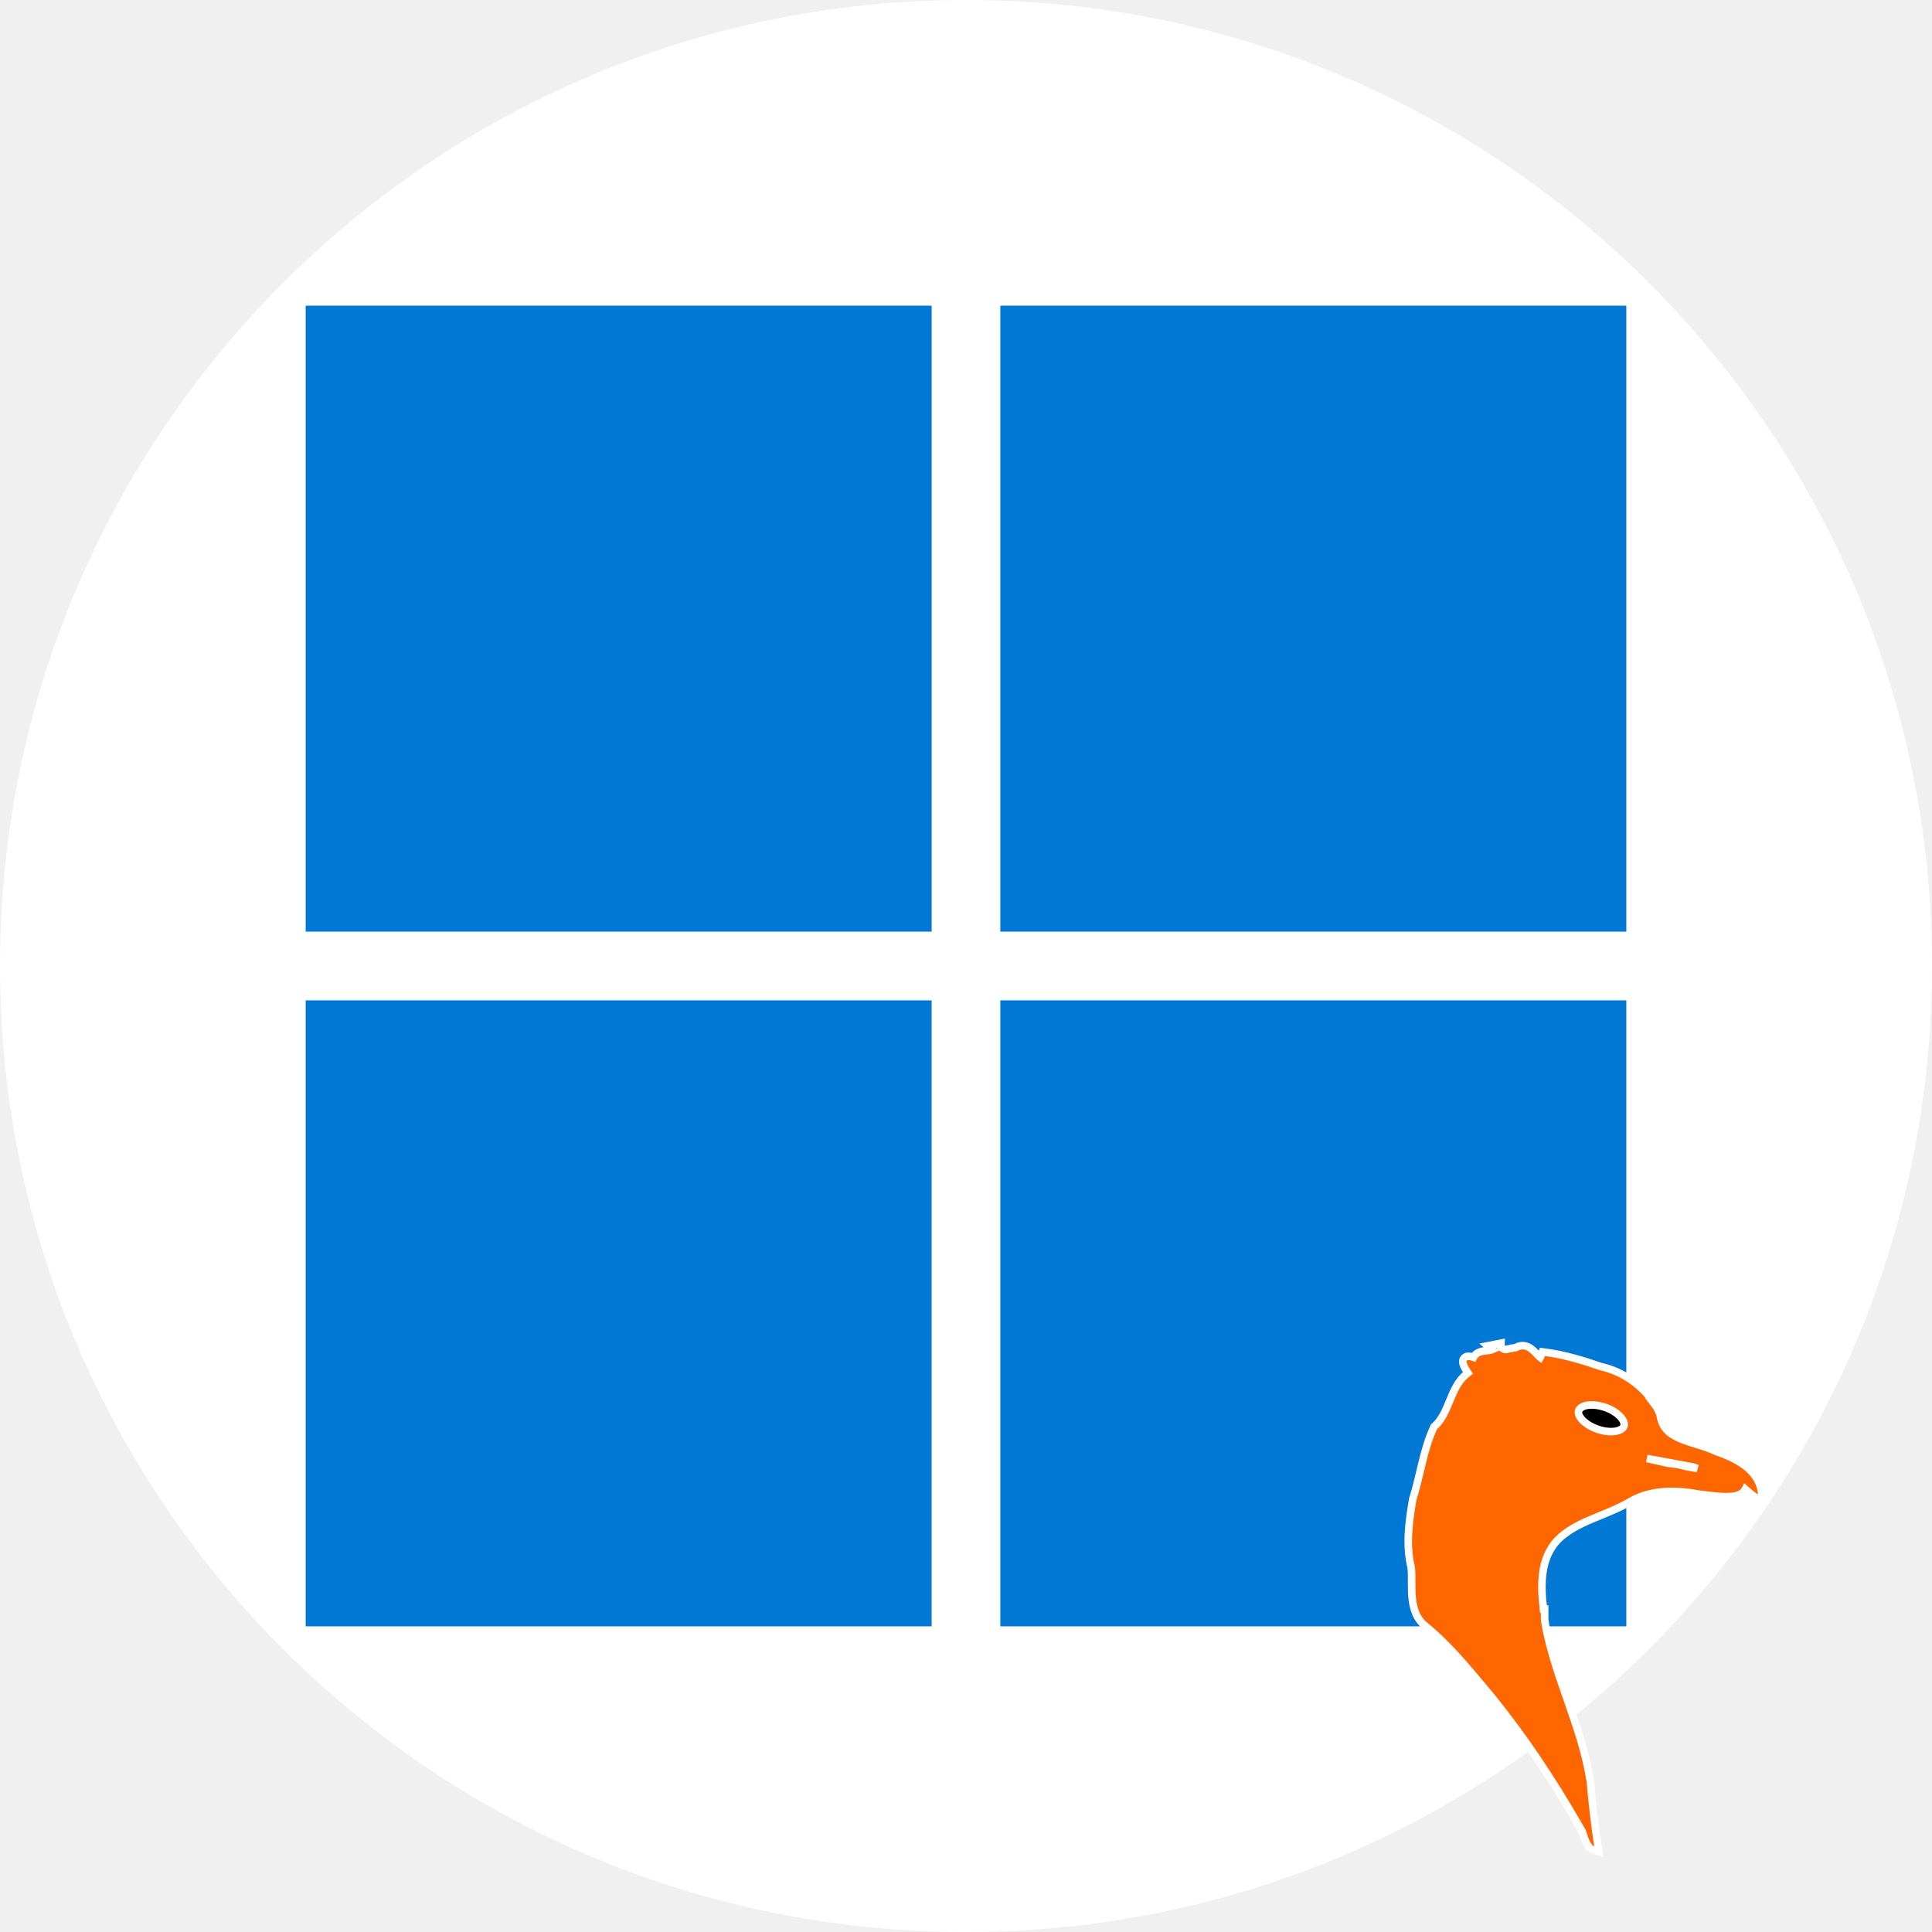
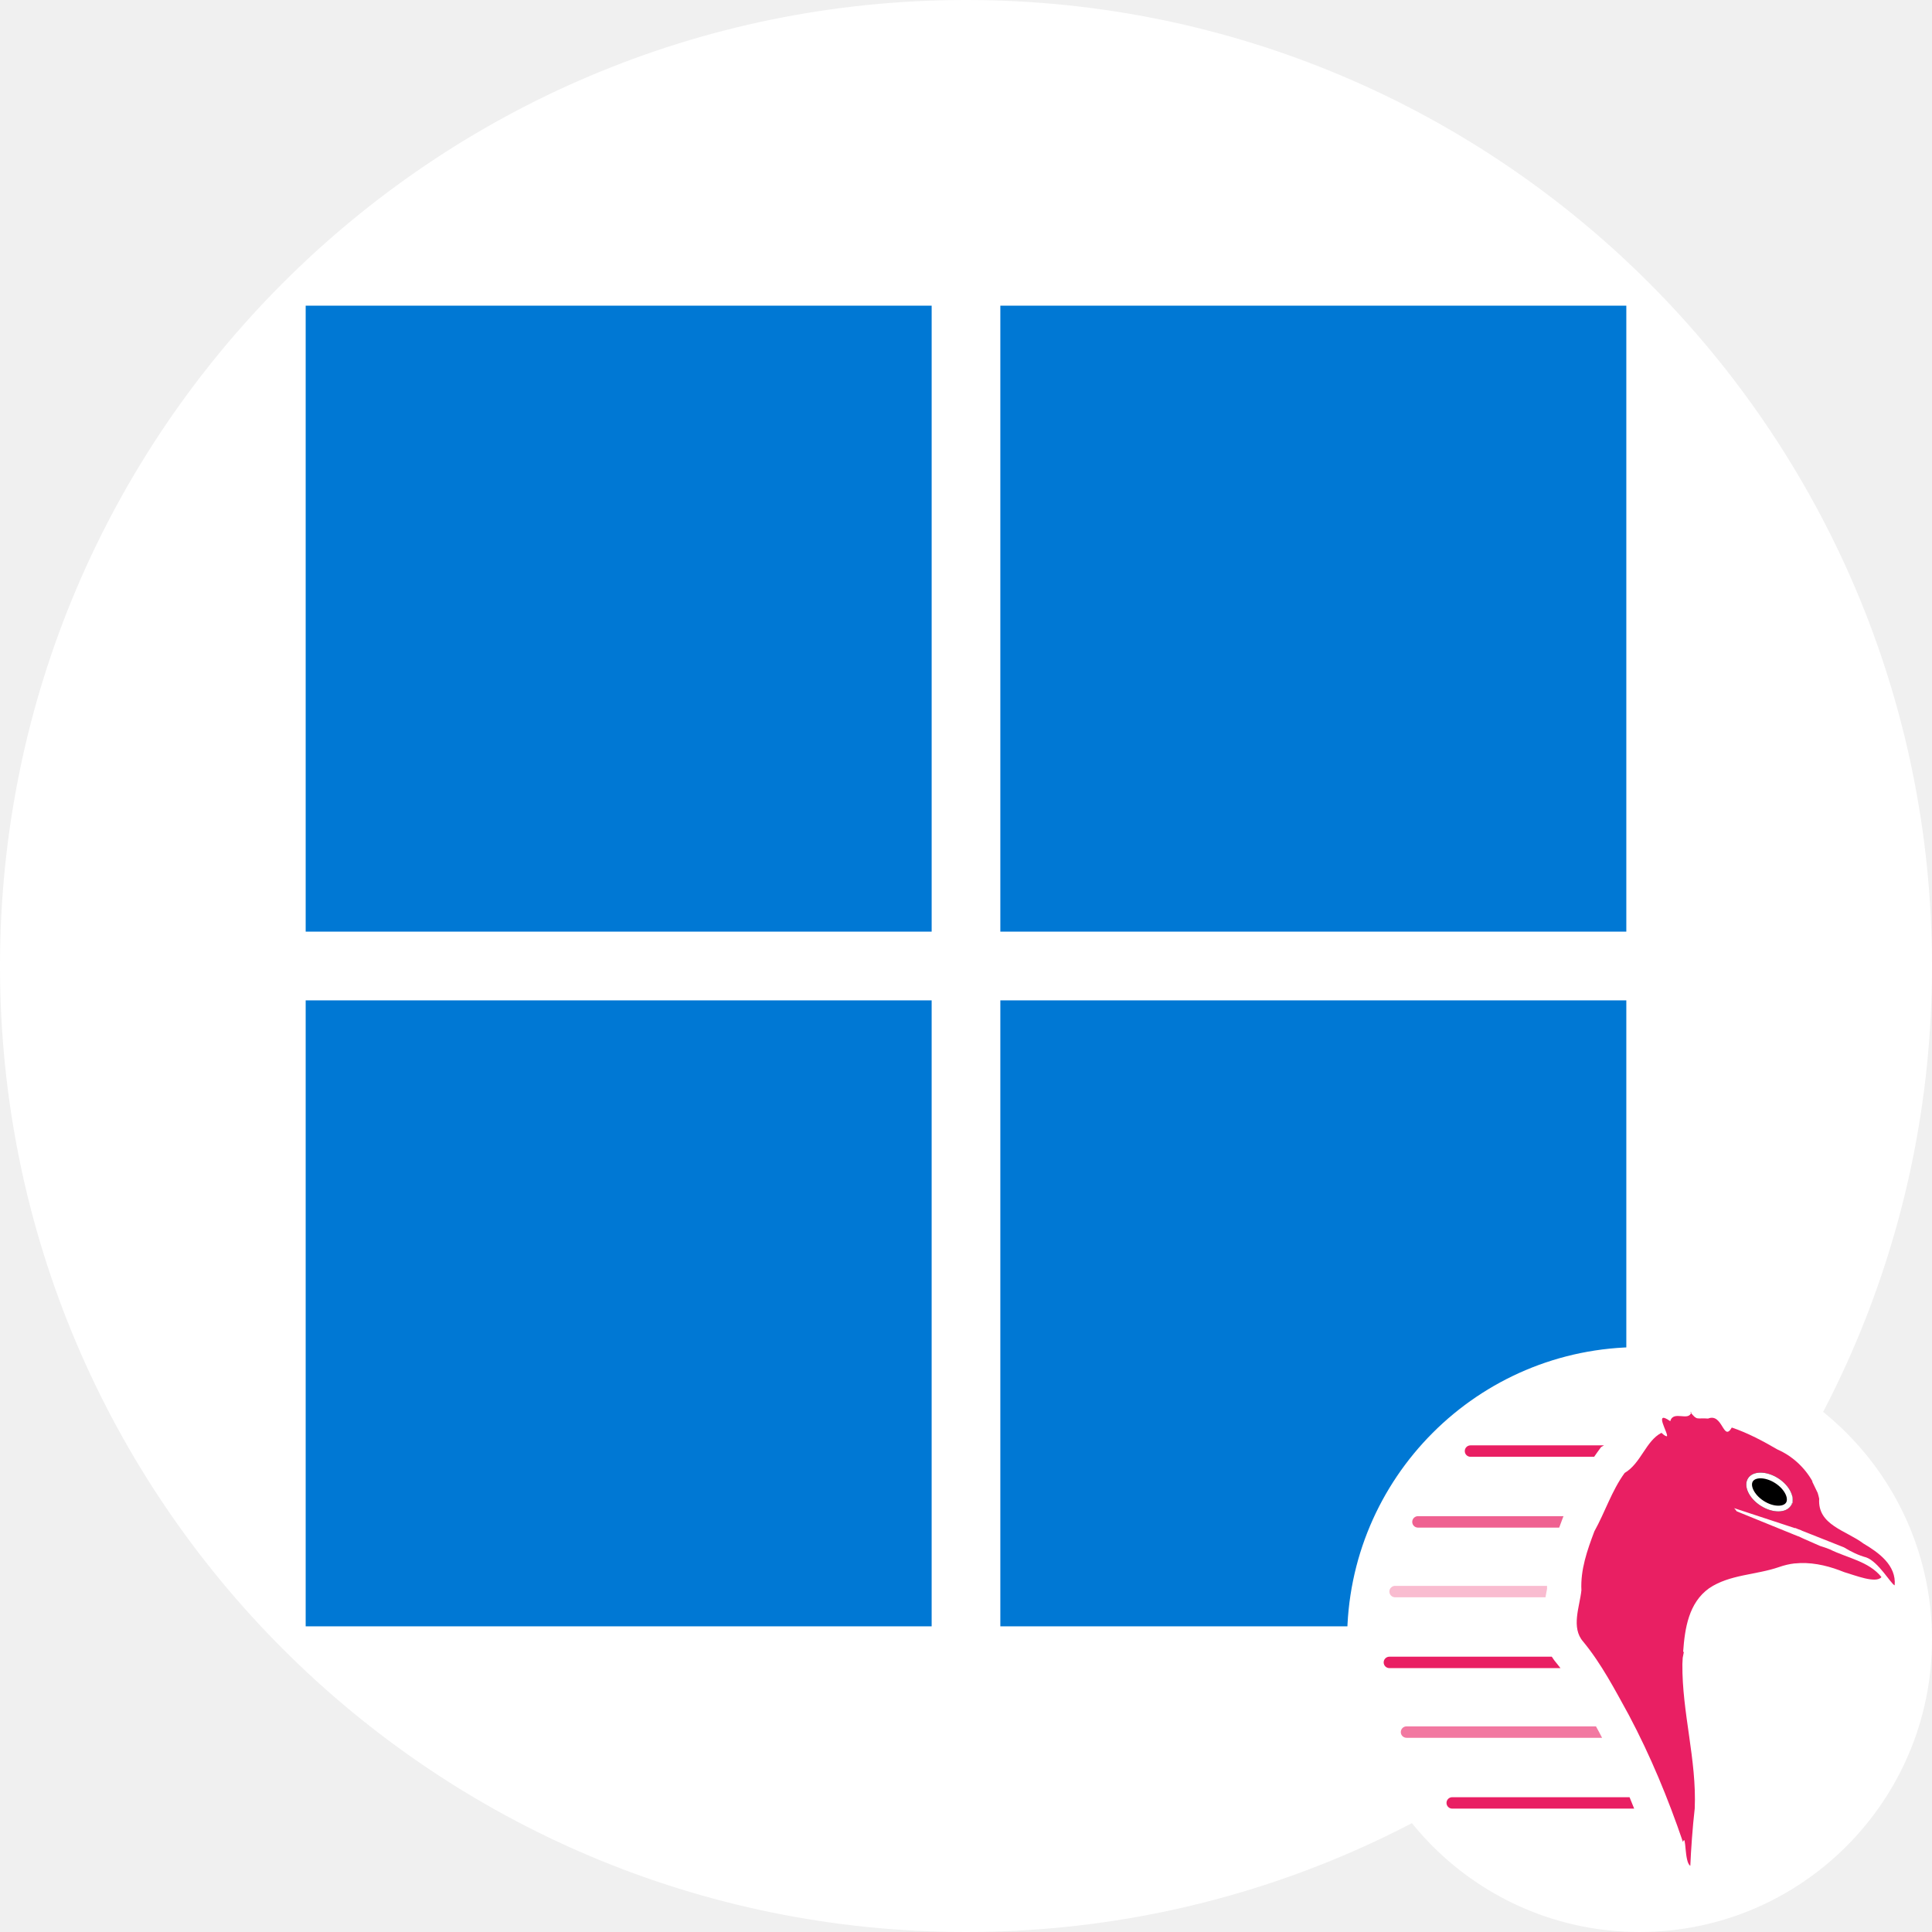
- <svg xmlns="http://www.w3.org/2000/svg" width="512" height="512" fill="none">
-   <circle cx="256" cy="256" r="256" fill="#fff" />
-   <g clip-path="url(#a)" fill="#0078D4">
-     <path d="M246.899 80.999H81.007v165.892h165.892V80.999ZM430.991 81H265.099V246.89h165.892V80.999ZM246.898 265.108H81.006V431h165.892V265.108ZM430.991 265.108H265.099V431h165.892V265.108Z" />
+ <svg xmlns="http://www.w3.org/2000/svg" width="512" height="512" viewBox="0 0 512 512" fill="none">
+   <circle cx="256" cy="256" r="256" fill="white" />
+   <g clip-path="url(#clip0_2:521)">
+     <path d="M246.899 80.999H81.007V246.891H246.899V80.999Z" fill="#0078D4" />
+     <path d="M430.991 80.999H265.099V246.891H430.991V80.999Z" fill="#0078D4" />
+     <path d="M246.898 265.108H81.006V431H246.898V265.108Z" fill="#0078D4" />
+     <path d="M430.991 265.108H265.099V431H430.991V265.108Z" fill="#0078D4" />
  </g>
-   <g clip-path="url(#b)">
-     <path d="M425.371 382.145c5.016 0 9.082-3.592 9.082-8.023 0-4.431-4.066-8.022-9.082-8.022-5.016 0-9.082 3.591-9.082 8.022s4.066 8.023 9.082 8.023Z" fill="#000" />
-     <path d="m397.759 356.995.027-1.041-1.223.239-.282.055-2.034.397 1.2 1.024c-.327.145-.801.198-1.535.279l-.011.001c-.644.072-1.53.171-2.259.567a2.715 2.715 0 0 0-1.152 1.172 5.726 5.726 0 0 0-.818-.218c-.431-.075-1.154-.125-1.653.414-.504.546-.367 1.245-.281 1.557.105.387.304.796.508 1.164.218.395.493.831.76 1.245l-.375.299c-2.264 1.804-3.397 4.542-4.431 7.043l-.028.066c-1.081 2.614-2.084 5.018-3.992 6.72l-.156.138-.087.189c-1.423 3.082-2.301 6.275-3.073 9.44-.175.72-.345 1.436-.514 2.15-.58 2.449-1.151 4.862-1.924 7.255l-.022.07-.013.073c-.989 5.926-1.906 12.062-.392 18.23.096 1.103.096 2.307.097 3.598v.13c0 1.35.004 2.783.139 4.178.268 2.783 1.072 5.617 3.6 7.56 5.798 4.759 10.722 10.662 15.635 16.551.566.68 1.133 1.359 1.7 2.036 8.589 10.564 16.163 21.964 22.94 33.721l1.209 2.097c.264.865.576 1.824.938 2.636.207.466.449.925.731 1.303.268.359.661.764 1.209.93l1.52.46-.242-1.57c-.679-4.407-1.561-11.418-1.989-16.855l-.003-.037-.006-.036c-1.112-7.25-3.449-14.13-5.811-20.906l-.347-.994c-2.253-6.453-4.475-12.822-5.721-19.461-.041-.296-.085-.595-.128-.89v-.004c-.042-.28-.082-.557-.12-.832v-2.708h-.33c-.776-6.729-.788-13.461 3.732-18.287 2.452-2.468 5.529-4.041 8.858-5.466.828-.355 1.677-.701 2.534-1.052 2.541-1.038 5.159-2.108 7.542-3.498l.005-.003a20.169 20.169 0 0 1 4.009-1.828c.045-.007.097-.018.154-.035 4.133-1.275 8.585-1.247 12.986-.531l.161-.987-.165.986h.001l.003.001.013.003.046.009c.031.007.092.021.154.031l.302.05c.32.052.633.104.928.161l.051.01.052.005c.502.045 1.125.119 1.814.201 1.402.168 3.078.368 4.577.419 1.139.038 2.283-.002 3.249-.226.939-.218 1.934-.662 2.435-1.62l.069-.13.267.232c.319.278.624.542.924.795.348.294.679.563.973.771.258.182.613.413.982.496l1.356.305-.142-1.382c-.342-3.347-2.194-5.741-4.533-7.49-2.3-1.72-5.128-2.863-7.607-3.74-1.511-.729-3.186-1.264-4.801-1.764l-.4-.123c-1.516-.468-2.97-.917-4.296-1.489-1.435-.62-2.647-1.355-3.553-2.34-.891-.969-1.528-2.226-1.746-3.974l-.019-.15-.062-.137-.043-.096c-.227-.505-.474-1.055-.777-1.593l-.032-.057-.039-.053-1.529-2.038.154-.077-.824-.972c-3.206-3.784-7.703-6.532-12.507-7.603-4.567-1.58-9.759-3.167-14.716-3.802l-.811-.104-.263.775c-.12.354-.225.577-.304.711a2.007 2.007 0 0 1-.112-.094c-.212-.186-.444-.436-.744-.757l-.003-.003-.029-.032c-.549-.589-1.309-1.405-2.235-1.866a3.427 3.427 0 0 0-1.697-.381c-.565.025-1.126.198-1.678.52-.8.104-1.39.232-1.846.335l-.004.001c-.531.12-.746.169-.928.171-.165.001-.357-.018-1.147-.643Zm47.344 31.21a36.631 36.631 0 0 0-3.061-.439l-5.348-1.197-.25-.064 12.241 2.265c.383.142.771.278 1.162.407l-.444-.075c-1.463-.248-2.874-.51-4.214-.878l-.043-.011-.043-.008Zm-9.7 8.093h-.002.002Zm-13.783-23.97c1.116-.03 2.422.176 3.769.639 1.784.617 3.211 1.563 4.088 2.544.904 1.01 1.08 1.865.885 2.428-.194.559-.862 1.121-2.207 1.352-1.304.225-3.018.081-4.804-.54-1.791-.623-3.219-1.558-4.095-2.526-.899-.993-1.076-1.835-.88-2.406.248-.718 1.287-1.439 3.244-1.491Z" fill="#F60" stroke="#fff" stroke-width="2" />
-   </g>
+   <circle cx="434.5" cy="434.5" r="77.5" fill="white" />
+   <path d="M425.077 383.035L389.695 383.035C388.859 383.035 388.182 383.713 388.182 384.549C388.182 385.385 388.859 386.063 389.695 386.063L422.466 386.063C422.7 385.715 422.942 385.369 423.192 385.024L424.3 383.494L425.077 383.035Z" fill="#E91F63" />
+   <path d="M414.021 402.627C413.758 403.326 413.481 404.062 413.201 404.832L375.77 404.832C374.934 404.832 374.256 404.154 374.256 403.318C374.256 402.482 374.934 401.805 375.77 401.805L414.365 401.805L414.256 402.001L414.021 402.627Z" fill="#E91F63" fill-opacity="0.7" />
+   <path d="M409.981 420.271L369.715 420.271C368.879 420.271 368.201 420.949 368.201 421.785C368.201 422.621 368.879 423.299 369.715 423.299L409.566 423.299C409.574 423.255 409.583 423.211 409.591 423.168L409.6 423.123C409.788 422.168 409.911 421.53 409.988 421.029C409.983 420.775 409.98 420.523 409.981 420.271Z" fill="#E91F63" fill-opacity="0.3" />
+   <path d="M411.238 439.041L368.201 439.041C367.365 439.041 366.688 439.719 366.688 440.555C366.688 441.391 367.365 442.068 368.201 442.068L413.542 442.068C413.244 441.681 412.941 441.299 412.632 440.922C412.101 440.306 411.639 439.677 411.238 439.041Z" fill="#E91F63" />
+   <path d="M422.95 457.508L372.742 457.508C371.906 457.508 371.229 458.186 371.229 459.021C371.229 459.857 371.906 460.535 372.742 460.535L424.569 460.535C424.27 459.958 423.969 459.383 423.665 458.809C423.424 458.372 423.186 457.938 422.95 457.508Z" fill="#E91F63" fill-opacity="0.6" />
+   <path d="M431.847 476.277L384.852 476.277C384.016 476.277 383.338 476.955 383.338 477.791C383.338 478.627 384.016 479.305 384.852 479.305L433.073 479.305C432.672 478.292 432.263 477.283 431.847 476.277Z" fill="#E91F63" />
+   <path d="M448.208 374.214C447.614 376.864 443.434 373.631 442.641 376.63C437.96 373.333 442.354 380.198 441.734 380.632L441.697 380.625L441.325 380.512C441.094 380.375 440.764 380.15 440.296 379.717C436.146 381.868 434.892 387.786 430.546 390.353C427.094 395.117 425.379 400.679 422.521 405.826C420.618 410.883 418.819 415.96 419.089 421.445C418.641 425.778 416.273 431.325 419.566 435.056C424.389 440.907 427.989 447.831 431.655 454.491C437.386 465.283 442.074 476.628 445.996 488.138C446.898 485.638 446.326 493.584 447.95 494.447C448.115 490.45 448.554 484.132 449.121 479.267C449.667 466.363 445.729 453.84 445.85 440.978C445.881 440.441 445.903 439.887 445.935 439.34L446.242 437.784L446.052 437.746C446.498 431.468 447.533 424.774 452.918 420.909C458.369 417.22 465.37 417.399 471.458 415.288C472.815 414.809 474.207 414.478 475.59 414.321C475.601 414.32 475.617 414.33 475.628 414.329C479.652 413.905 483.694 414.739 487.508 416.156C487.565 416.177 487.634 416.21 487.69 416.231C488.037 416.362 488.413 416.499 488.755 416.638C491.586 417.462 497.164 419.735 498.603 417.946C495.295 413.77 489.507 412.883 484.894 410.585C484.155 410.294 483.237 409.955 482.306 409.681L477.761 407.68L476.642 407.144L476.635 407.182L460.262 400.521C460.04 400.222 459.796 399.912 459.56 399.673L475.693 404.985L475.708 404.909C476.266 405.154 476.824 405.374 477.399 405.558L477.392 405.596L488.664 410.065C490.534 411.217 492.576 412.2 494.568 412.731C497.805 413.873 501.069 419.684 502.103 420.14C502.599 414.793 497.834 411.417 493.794 409.029C489.21 405.562 481.615 404.167 482.107 397.177C481.987 396.66 481.87 396.144 481.702 395.632L480.249 392.617L480.333 392.594C478.261 388.877 474.922 385.819 471.059 384.136C467.332 381.961 463.103 379.701 458.942 378.313C456.674 382.262 456.563 374.358 452.666 375.932C449.567 375.694 449.823 376.576 447.951 374.214L448.208 374.214ZM467.532 390.906C468.634 391.093 469.845 391.541 471.024 392.225C474.151 394.046 475.857 396.929 474.846 398.663C473.835 400.396 470.466 400.314 467.34 398.485C464.214 396.657 462.497 393.83 463.51 392.084C464.142 390.997 465.698 390.595 467.532 390.906Z" fill="#E91F63" />
+   <path d="M466.591 399.038C469.725 401.043 473.309 401.039 474.595 399.029C475.881 397.019 474.383 393.764 471.248 391.759C468.114 389.754 464.531 389.758 463.245 391.768C461.959 393.778 463.457 397.033 466.591 399.038Z" fill="black" />
+   <path fill-rule="evenodd" clip-rule="evenodd" d="M471.284 399.026C472.422 399.025 473.049 398.636 473.32 398.214C473.59 397.791 473.68 397.058 473.204 396.025C472.737 395.01 471.793 393.904 470.433 393.034C469.073 392.164 467.673 391.77 466.555 391.771C465.418 391.773 464.79 392.161 464.52 392.584C464.25 393.006 464.16 393.739 464.636 394.772C465.103 395.787 466.047 396.893 467.407 397.763C468.767 398.633 470.167 399.027 471.284 399.026ZM474.595 399.029C473.309 401.039 469.725 401.043 466.591 399.038C463.457 397.033 461.959 393.778 463.245 391.768C464.531 389.758 468.114 389.754 471.248 391.759C474.383 393.764 475.881 397.019 474.595 399.029Z" fill="white" />
  <defs>
-     <clipPath id="a">
-       <path fill="#fff" transform="translate(81 81)" d="M0 0h350v350H0z" />
-     </clipPath>
-     <clipPath id="b">
-       <path fill="#fff" transform="translate(340 344)" d="M0 0h155v155H0z" />
+     <clipPath id="clip0_2:521">
+       <rect width="350" height="350" fill="white" transform="translate(81 81)" />
    </clipPath>
  </defs>
</svg>
